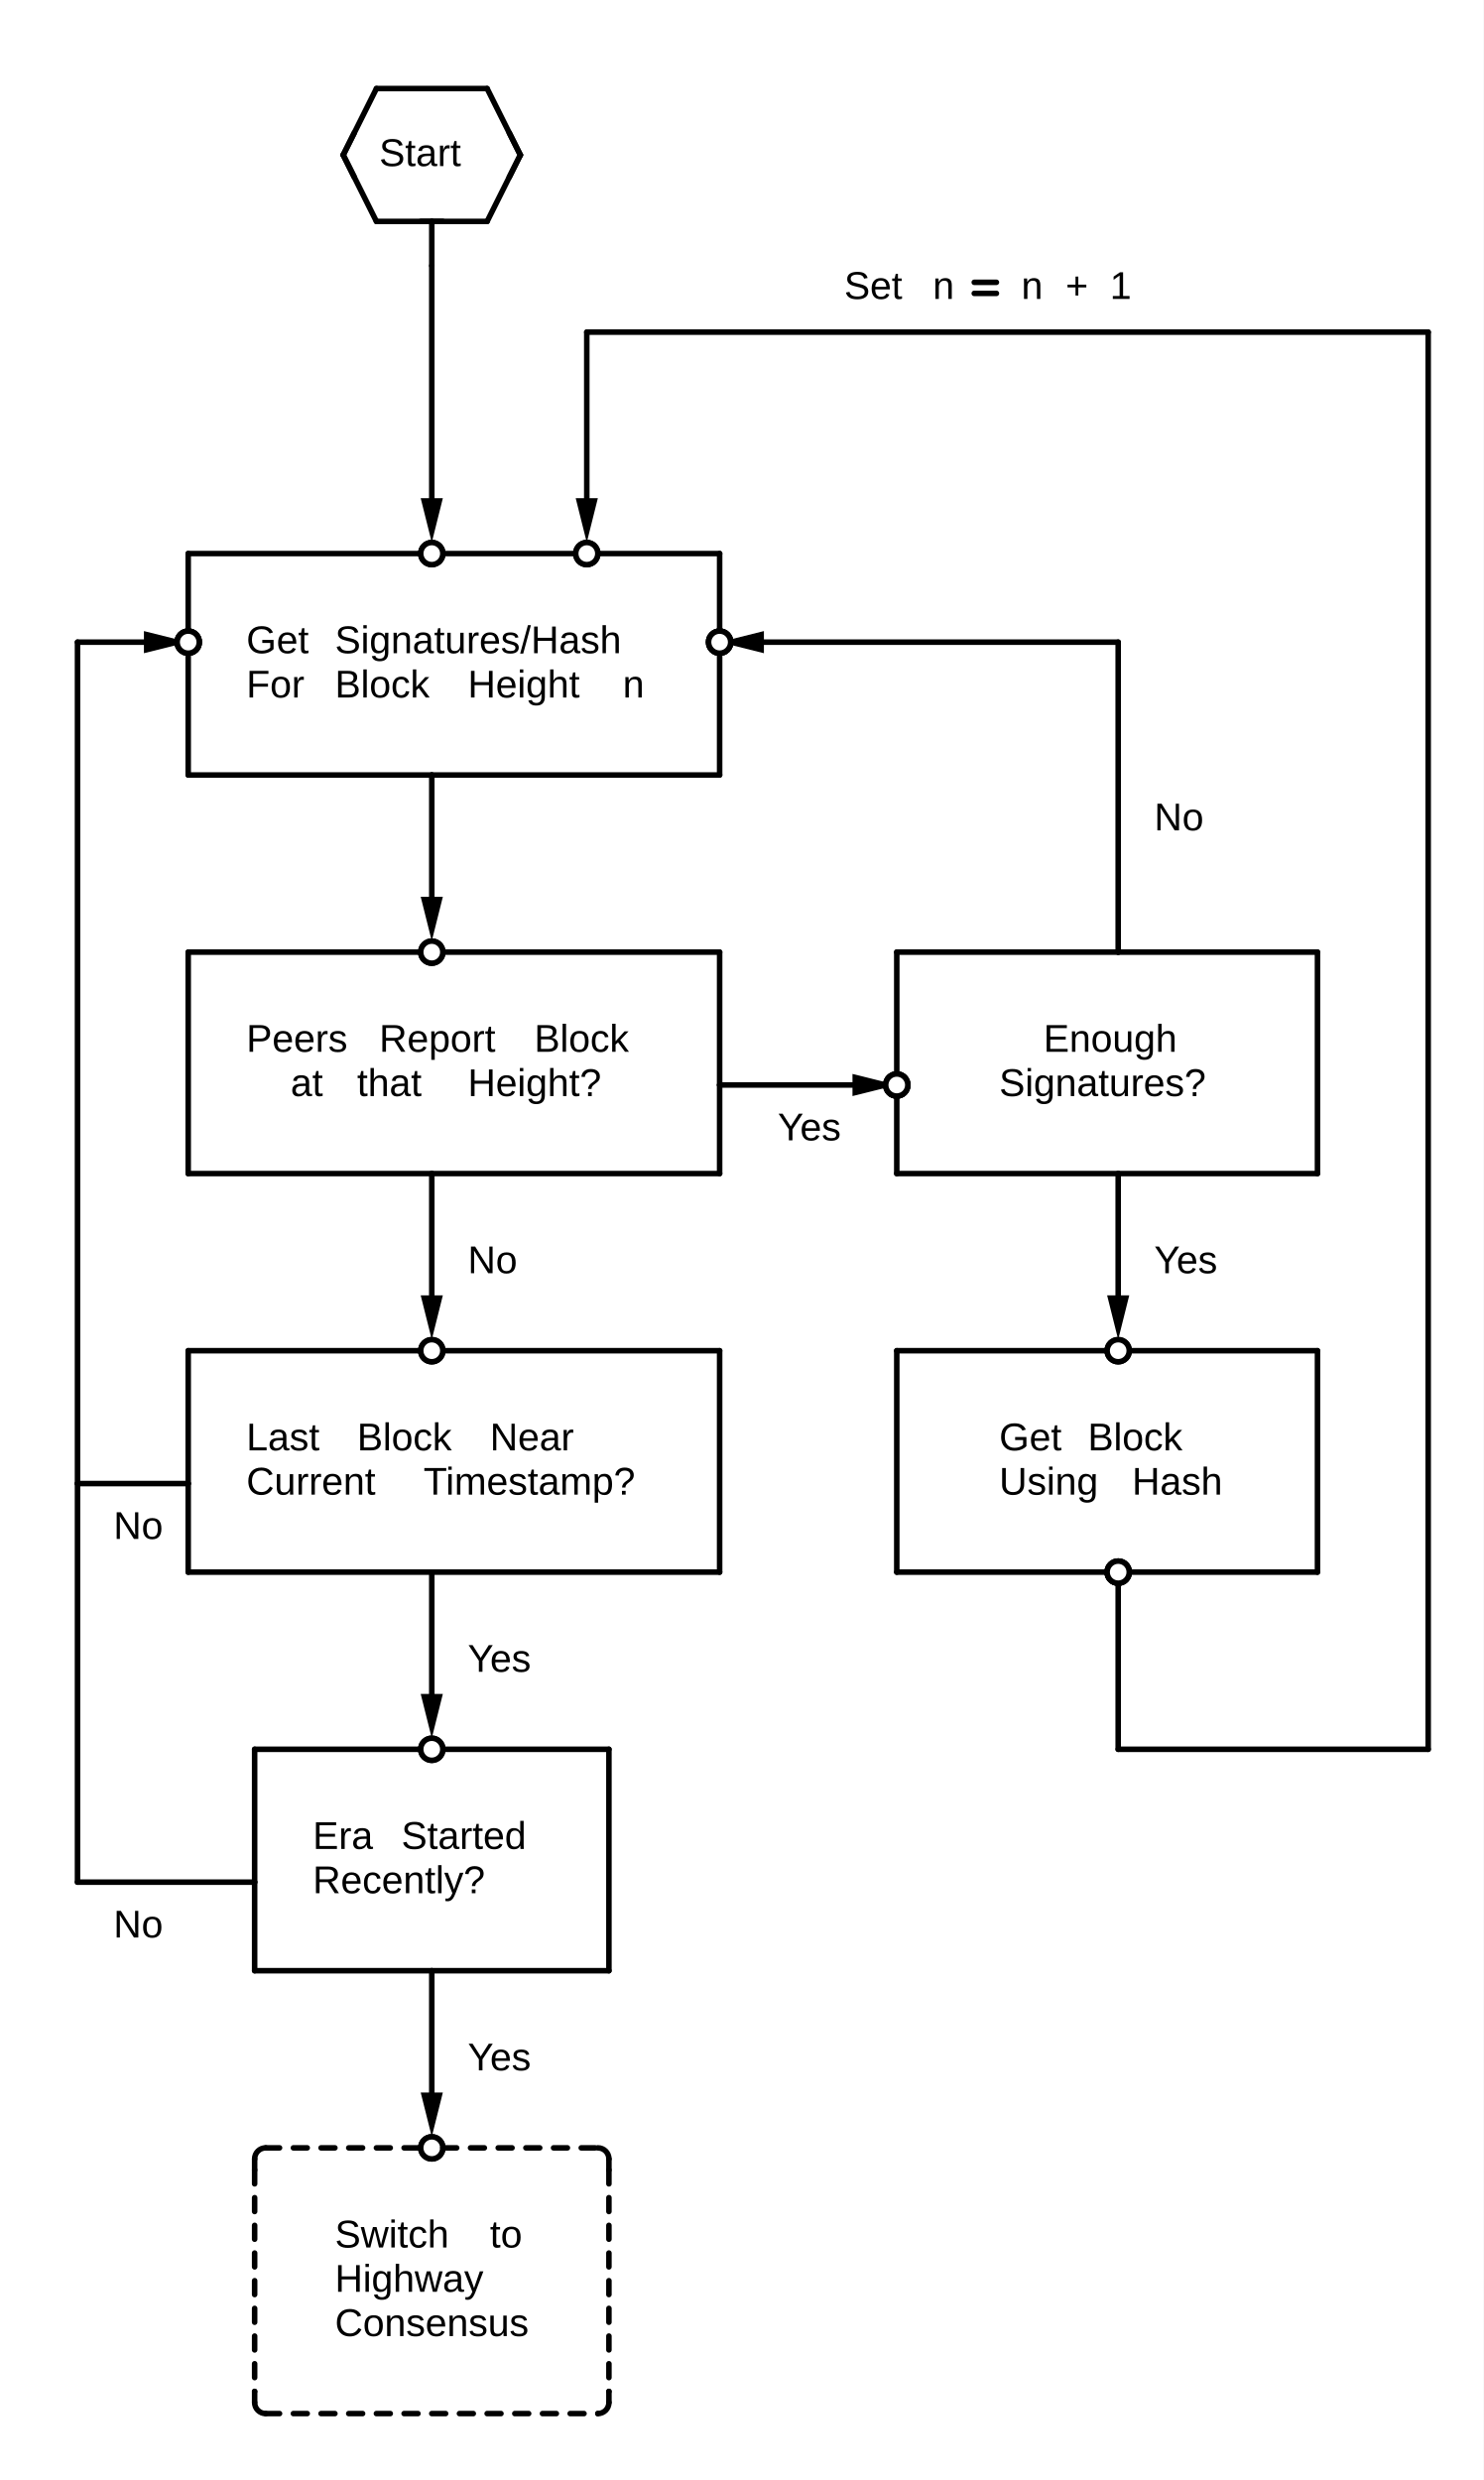
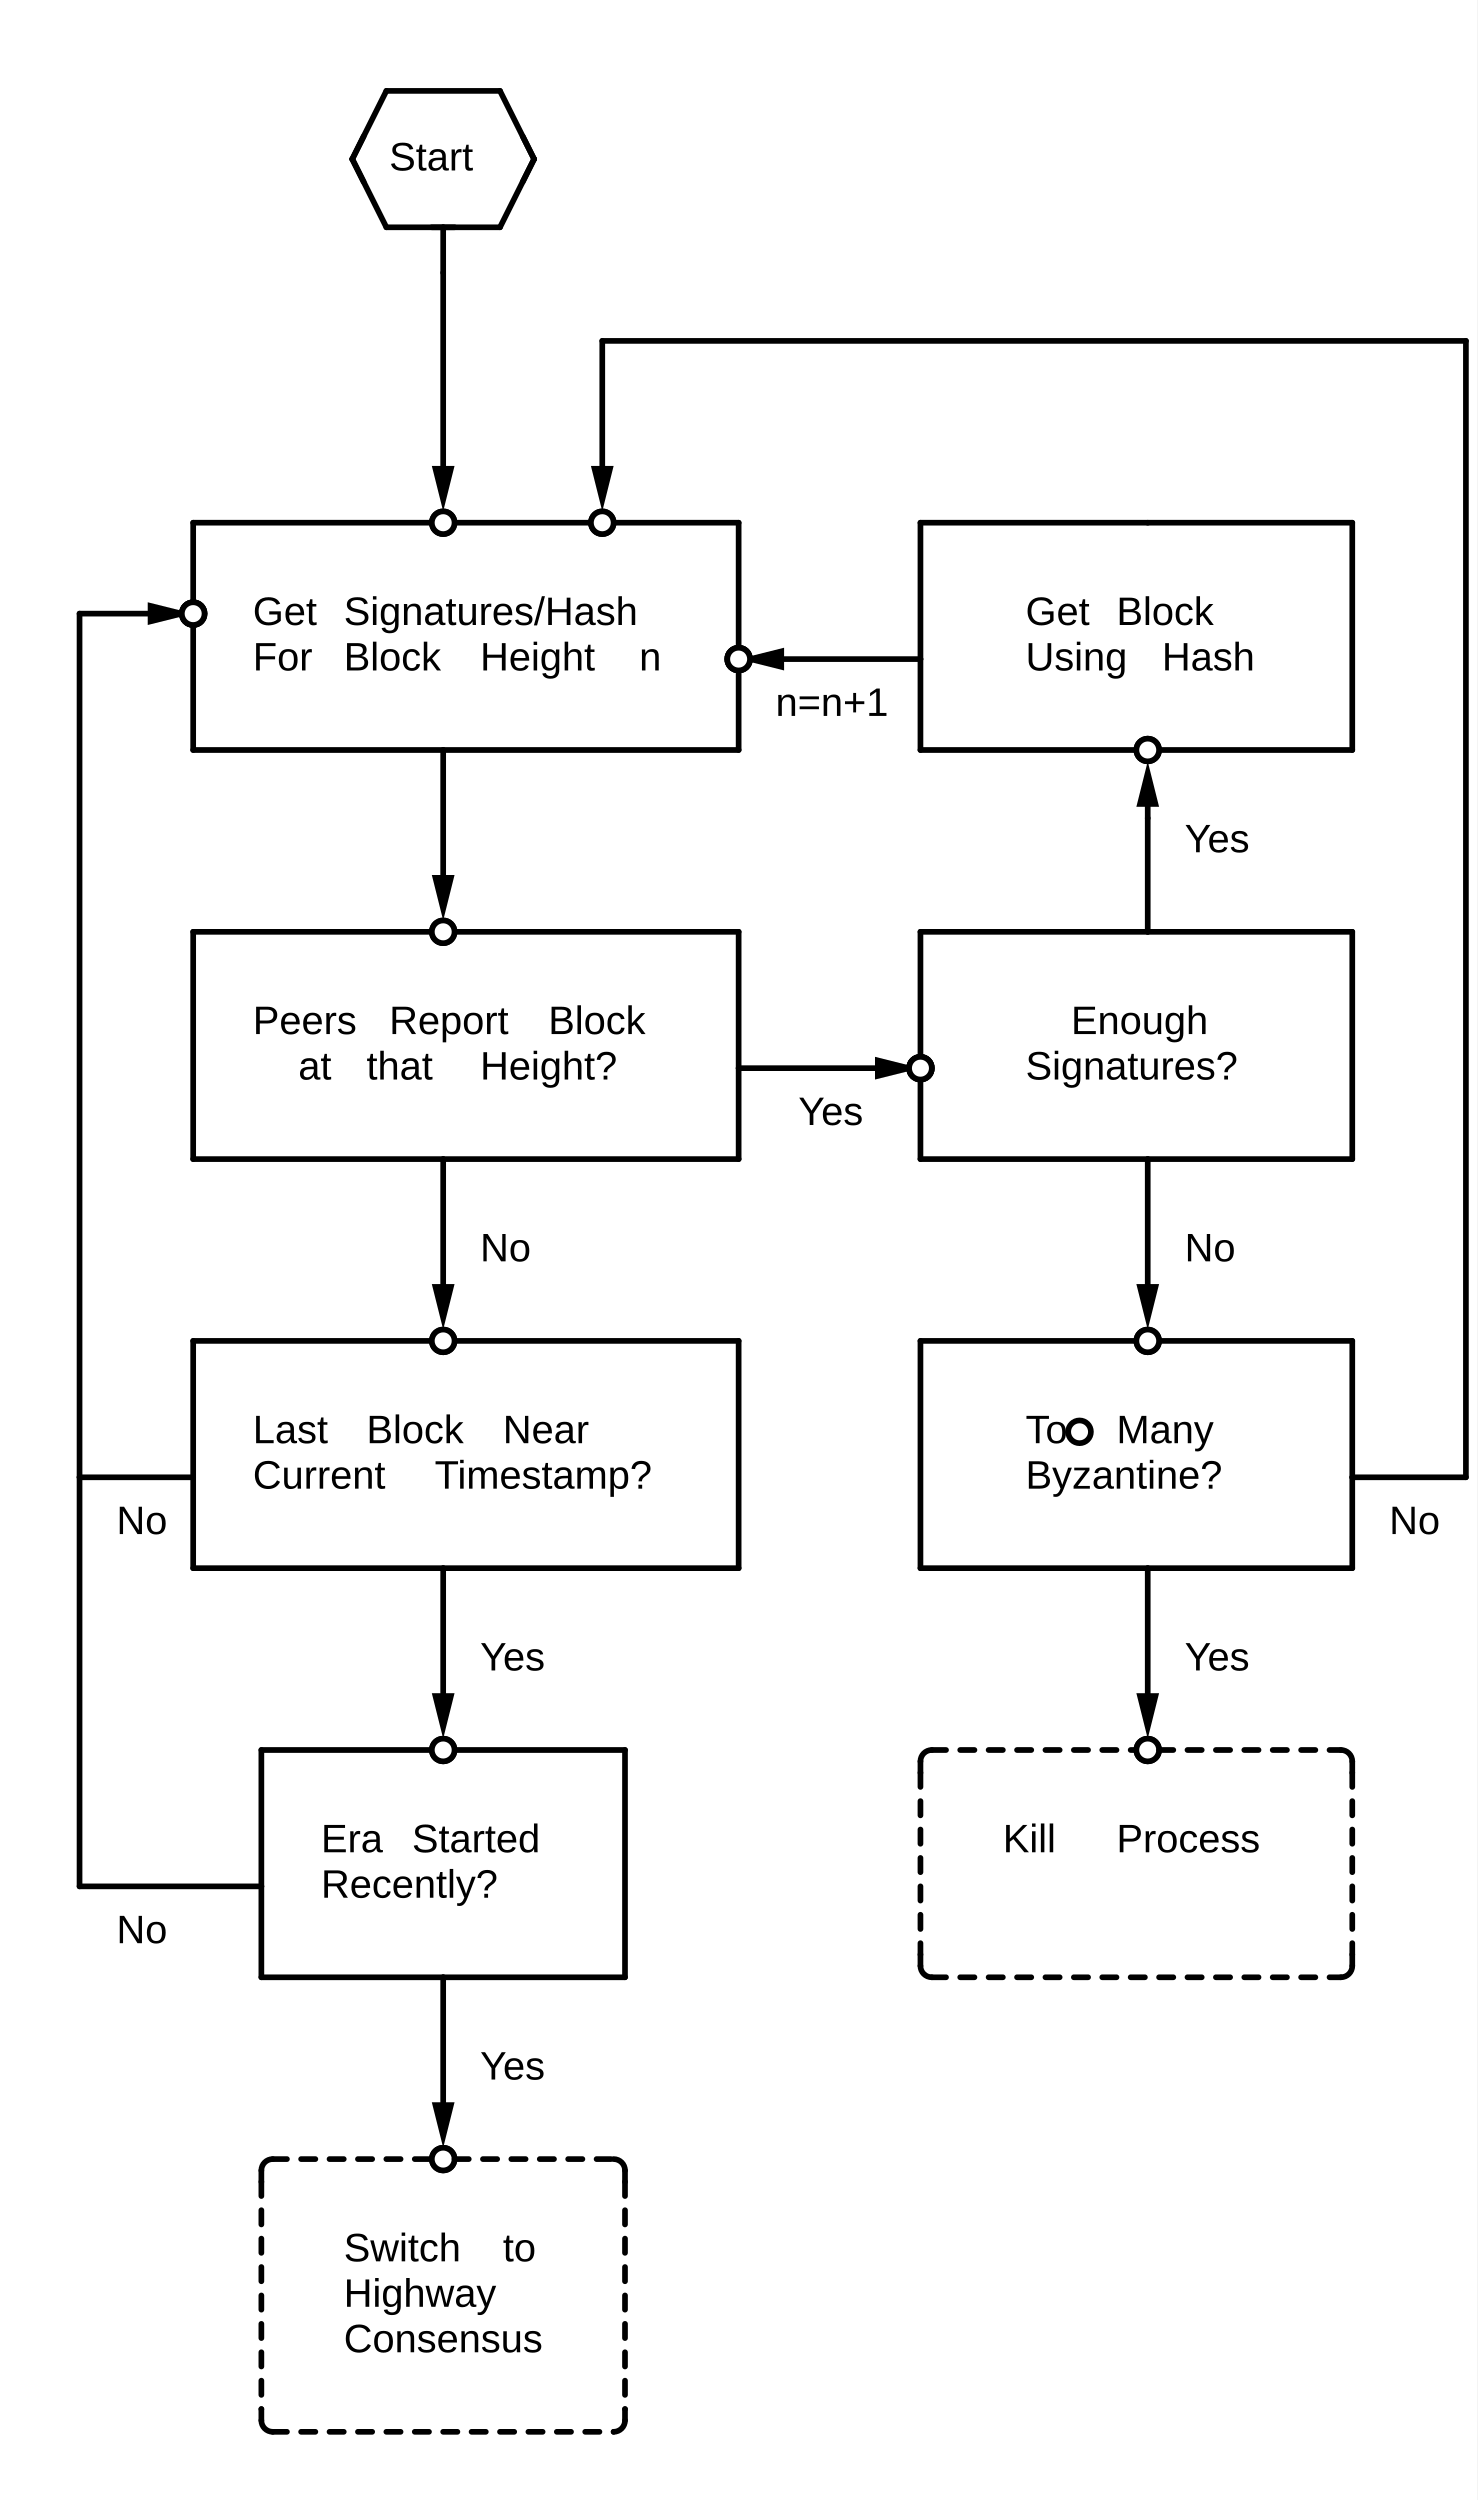
- <svg xmlns="http://www.w3.org/2000/svg" class="bob" font-family="arial" font-size="14" height="896" width="536">
+ <svg xmlns="http://www.w3.org/2000/svg" class="bob" font-family="arial" font-size="14" height="880" width="520">
  <defs>
    <marker id="triangle" markerHeight="8" markerWidth="8" orient="auto" refX="4" refY="2" viewBox="0 0 8 4">
      <polygon class="fg_fill" points="0,0 0,4 8,2 0,0" />
    </marker>
    <marker id="clear_triangle" markerHeight="10" markerWidth="10" orient="auto" refX="1" refY="7" viewBox="0 0 20 14">
      <polygon class="bg_fill fg_stroke" points="2,2 2,12 18,7 2,2" />
    </marker>
    <marker id="circle" markerHeight="5" markerWidth="5" orient="auto" refX="10" refY="10" viewBox="0 0 20 20">
      <circle class="fg_fill" cx="10" cy="10" r="8" />
    </marker>
    <marker id="square" markerHeight="5" markerWidth="5" orient="auto" refX="10" refY="10" viewBox="0 0 20 20">
      <rect class="fg_fill" height="20" width="20" x="0" y="0" />
    </marker>
    <marker id="open_circle" markerHeight="10" markerWidth="10" orient="auto" refX="10" refY="10" viewBox="0 0 20 20">
      <circle class="bg_fill fg_stroke" cx="10" cy="10" r="4" />
    </marker>
    <marker id="big_open_circle" markerHeight="20" markerWidth="20" orient="auto" refX="20" refY="20" viewBox="0 0 40 40">
      <circle class="bg_fill fg_stroke" cx="20" cy="20" r="6" />
    </marker>
  </defs>
  <style type="text/css">

rect.backdrop {
    fill: white;
}

.fg_fill {
    fill: black;
}


.bg_fill {
    fill: white;
}

.fg_stroke {
    stroke: black;
    stroke-width: 2;
}

.no_fill {
    fill: none;
}

.dashed {
    stroke-dasharray: 5;
}


text{
    fill: black;
}

line, path {
    stroke-linecap: round;
    stroke-linejoin: miter;
    stroke-opacity: 1;
    fill-opacity: 1;
}




tspan.head{
    fill: none;
    stroke: none;
}
    
</style>
-   <rect class="backdrop" height="896" width="536" x="0" y="0" />
-   <g>
-     <line class="fg_stroke" x1="28" x2="28" y1="232" y2="536" />
-     <line class="fg_stroke" marker-end="url(#triangle)" x1="28" x2="60" y1="232" y2="232" />
-     <line class="fg_stroke" x1="28" x2="28" y1="536" y2="680" />
-     <line class="fg_stroke" x1="28" x2="68" y1="536" y2="536" />
-     <line class="fg_stroke" x1="28" x2="92" y1="680" y2="680" />
-     <line class="fg_stroke" x1="68" x2="68" y1="488" y2="536" />
-     <line class="fg_stroke" x1="68" x2="68" y1="536" y2="568" />
-     <line class="fg_stroke" x1="68" x2="156" y1="568" y2="568" />
-     <line class="fg_stroke" x1="92" x2="92" y1="632" y2="680" />
-     <line class="fg_stroke" x1="92" x2="92" y1="680" y2="712" />
-     <line class="fg_stroke" x1="92" x2="156" y1="712" y2="712" />
-     <line class="fg_stroke" marker-end="url(#triangle)" x1="156" x2="156" y1="568" y2="620" />
-     <line class="fg_stroke" x1="156" x2="260" y1="568" y2="568" />
-     <line class="fg_stroke" marker-end="url(#triangle)" x1="156" x2="156" y1="712" y2="764" />
-     <line class="fg_stroke" x1="156" x2="220" y1="712" y2="712" />
-     <line class="fg_stroke" x1="220" x2="220" y1="632" y2="712" />
-     <line class="fg_stroke" x1="260" x2="260" y1="488" y2="568" />
-     <line class="fg_stroke" marker-end="url(#open_circle)" x1="68" x2="156" y1="488" y2="488" />
-     <line class="fg_stroke" marker-end="url(#open_circle)" x1="92" x2="156" y1="632" y2="632" />
-     <line class="fg_stroke" marker-start="url(#open_circle)" x1="156" x2="260" y1="488" y2="488" />
-     <line class="fg_stroke" marker-start="url(#open_circle)" x1="156" x2="220" y1="632" y2="632" />
-   </g>
-   <g>
-     <line class="fg_stroke" x1="68" x2="156" y1="280" y2="280" />
-     <line class="fg_stroke" marker-end="url(#triangle)" x1="156" x2="156" y1="280" y2="332" />
-     <line class="fg_stroke" x1="156" x2="260" y1="280" y2="280" />
-     <line class="fg_stroke" marker-start="url(#open_circle)" x1="68" x2="68" y1="232" y2="280" />
-     <line class="fg_stroke" marker-start="url(#open_circle)" x1="260" x2="260" y1="232" y2="280" />
+   <rect class="backdrop" height="880" width="520" x="0" y="0" />
+   <g>
+     <line class="fg_stroke" x1="28" x2="28" y1="216" y2="520" />
+     <line class="fg_stroke" marker-end="url(#triangle)" x1="28" x2="60" y1="216" y2="216" />
+     <line class="fg_stroke" x1="28" x2="28" y1="520" y2="664" />
+     <line class="fg_stroke" x1="28" x2="68" y1="520" y2="520" />
+     <line class="fg_stroke" x1="28" x2="92" y1="664" y2="664" />
+     <line class="fg_stroke" x1="68" x2="68" y1="472" y2="520" />
+     <line class="fg_stroke" x1="68" x2="68" y1="520" y2="552" />
+     <line class="fg_stroke" x1="68" x2="156" y1="552" y2="552" />
+     <line class="fg_stroke" x1="92" x2="92" y1="616" y2="664" />
+     <line class="fg_stroke" x1="92" x2="92" y1="664" y2="696" />
+     <line class="fg_stroke" x1="92" x2="156" y1="696" y2="696" />
+     <line class="fg_stroke" marker-end="url(#triangle)" x1="156" x2="156" y1="552" y2="604" />
+     <line class="fg_stroke" x1="156" x2="260" y1="552" y2="552" />
+     <line class="fg_stroke" marker-end="url(#triangle)" x1="156" x2="156" y1="696" y2="748" />
+     <line class="fg_stroke" x1="156" x2="220" y1="696" y2="696" />
+     <line class="fg_stroke" x1="220" x2="220" y1="616" y2="696" />
+     <line class="fg_stroke" x1="260" x2="260" y1="472" y2="552" />
+     <line class="fg_stroke" marker-end="url(#open_circle)" x1="68" x2="156" y1="472" y2="472" />
+     <line class="fg_stroke" marker-end="url(#open_circle)" x1="92" x2="156" y1="616" y2="616" />
+     <line class="fg_stroke" marker-start="url(#open_circle)" x1="156" x2="260" y1="472" y2="472" />
+     <line class="fg_stroke" marker-start="url(#open_circle)" x1="156" x2="220" y1="616" y2="616" />
+   </g>
+   <g>
+     <line class="fg_stroke" x1="68" x2="156" y1="264" y2="264" />
+     <line class="fg_stroke" marker-end="url(#triangle)" x1="156" x2="156" y1="264" y2="316" />
+     <line class="fg_stroke" x1="156" x2="260" y1="264" y2="264" />
+     <line class="fg_stroke" marker-start="url(#open_circle)" x1="68" x2="68" y1="216" y2="264" />
+     <line class="fg_stroke" marker-start="url(#open_circle)" x1="260" x2="260" y1="232" y2="264" />
    <line class="fg_stroke" marker-start="url(#open_circle)" x1="260" x2="264" y1="232" y2="232" />
  </g>
  <g>
-     <line class="fg_stroke" x1="68" x2="68" y1="344" y2="424" />
-     <line class="fg_stroke" x1="68" x2="156" y1="424" y2="424" />
-     <line class="fg_stroke" marker-end="url(#triangle)" x1="156" x2="156" y1="424" y2="476" />
-     <line class="fg_stroke" x1="156" x2="260" y1="424" y2="424" />
-     <line class="fg_stroke" x1="260" x2="260" y1="392" y2="424" />
-     <line class="fg_stroke" marker-end="url(#triangle)" x1="260" x2="316" y1="392" y2="392" />
-     <line class="fg_stroke" marker-end="url(#open_circle)" x1="68" x2="156" y1="344" y2="344" />
-     <line class="fg_stroke" marker-start="url(#open_circle)" x1="156" x2="260" y1="344" y2="344" />
-   </g>
-   <g>
-     <line class="fg_stroke" x1="92" x2="92" y1="780" y2="784" />
-     <line class="fg_stroke dashed" x1="92" x2="92" y1="784" y2="864" />
-     <path class="fg_stroke no_fill" d="M 96 776 A 4 4 0 0 0 92 780" />
-   </g>
-   <g>
-     <line class="fg_stroke" x1="92" x2="92" y1="868" y2="864" />
-     <path class="fg_stroke no_fill" d="M 92 868 A 4 4 0 0 0 96 872" />
+     <line class="fg_stroke" x1="68" x2="68" y1="328" y2="408" />
+     <line class="fg_stroke" x1="68" x2="156" y1="408" y2="408" />
+     <line class="fg_stroke" marker-end="url(#triangle)" x1="156" x2="156" y1="408" y2="460" />
+     <line class="fg_stroke" x1="156" x2="260" y1="408" y2="408" />
+     <line class="fg_stroke" x1="260" x2="260" y1="376" y2="408" />
+     <line class="fg_stroke" marker-end="url(#triangle)" x1="260" x2="316" y1="376" y2="376" />
+     <line class="fg_stroke" marker-end="url(#open_circle)" x1="68" x2="156" y1="328" y2="328" />
+     <line class="fg_stroke" marker-start="url(#open_circle)" x1="156" x2="260" y1="328" y2="328" />
+   </g>
+   <g>
+     <line class="fg_stroke" x1="92" x2="92" y1="764" y2="768" />
+     <line class="fg_stroke dashed" x1="92" x2="92" y1="768" y2="848" />
+     <path class="fg_stroke no_fill" d="M 96 760 A 4 4 0 0 0 92 764" />
+   </g>
+   <g>
+     <line class="fg_stroke" x1="92" x2="92" y1="852" y2="848" />
+     <path class="fg_stroke no_fill" d="M 92 852 A 4 4 0 0 0 96 856" />
  </g>
  <g>
    <line class="fg_stroke" x1="124" x2="128" y1="56" y2="48" />
    <line class="fg_stroke" x1="124" x2="128" y1="56" y2="64" />
    <line class="fg_stroke" x1="136" x2="124" y1="32" y2="56" />
    <line class="fg_stroke" x1="136" x2="176" y1="32" y2="32" />
    <line class="fg_stroke" x1="136" x2="124" y1="80" y2="56" />
    <line class="fg_stroke" x1="136" x2="176" y1="80" y2="80" />
    <line class="fg_stroke" x1="176" x2="188" y1="32" y2="56" />
    <line class="fg_stroke" x1="176" x2="188" y1="80" y2="56" />
    <line class="fg_stroke" x1="188" x2="184" y1="56" y2="48" />
    <line class="fg_stroke" x1="188" x2="184" y1="56" y2="64" />
  </g>
  <g>
    <line class="fg_stroke" x1="152" x2="156" y1="80" y2="80" />
    <line class="fg_stroke" x1="156" x2="156" y1="80" y2="96" />
    <line class="fg_stroke" x1="156" x2="160" y1="80" y2="80" />
-     <line class="fg_stroke" marker-end="url(#triangle)" x1="156" x2="156" y1="96" y2="188" />
-   </g>
-   <g>
-     <line class="fg_stroke" marker-end="url(#triangle)" x1="212" x2="212" y1="120" y2="188" />
+     <line class="fg_stroke" marker-end="url(#triangle)" x1="156" x2="156" y1="96" y2="172" />
+   </g>
+   <g>
+     <line class="fg_stroke" marker-end="url(#triangle)" x1="212" x2="212" y1="120" y2="172" />
    <line class="fg_stroke" x1="212" x2="516" y1="120" y2="120" />
-     <line class="fg_stroke" x1="516" x2="516" y1="120" y2="632" />
-   </g>
-   <g>
-     <line class="fg_stroke" x1="220" x2="220" y1="780" y2="784" />
-     <line class="fg_stroke dashed" x1="220" x2="220" y1="784" y2="864" />
-     <path class="fg_stroke no_fill" d="M 220 780 A 4 4 0 0 0 216 776" />
-   </g>
-   <g>
-     <line class="fg_stroke" x1="220" x2="220" y1="868" y2="864" />
-     <path class="fg_stroke no_fill" d="M 216 872 A 4 4 0 0 0 220 868" />
-   </g>
-   <g>
-     <line class="fg_stroke" x1="260" x2="260" y1="344" y2="392" />
+     <line class="fg_stroke" x1="516" x2="516" y1="120" y2="520" />
+   </g>
+   <g>
+     <line class="fg_stroke" x1="220" x2="220" y1="764" y2="768" />
+     <line class="fg_stroke dashed" x1="220" x2="220" y1="768" y2="848" />
+     <path class="fg_stroke no_fill" d="M 220 764 A 4 4 0 0 0 216 760" />
+   </g>
+   <g>
+     <line class="fg_stroke" x1="220" x2="220" y1="852" y2="848" />
+     <path class="fg_stroke no_fill" d="M 216 856 A 4 4 0 0 0 220 852" />
+   </g>
+   <g>
+     <line class="fg_stroke" x1="260" x2="260" y1="328" y2="376" />
  </g>
  <g>
    <line class="fg_stroke" marker-end="url(#triangle)" x1="272" x2="268" y1="232" y2="232" />
-     <line class="fg_stroke" x1="272" x2="404" y1="232" y2="232" />
-     <line class="fg_stroke" x1="404" x2="404" y1="232" y2="344" />
-     <line class="fg_stroke" x1="404" x2="476" y1="344" y2="344" />
-     <line class="fg_stroke" x1="476" x2="476" y1="344" y2="424" />
-   </g>
-   <g>
-     <line class="fg_stroke" x1="324" x2="404" y1="344" y2="344" />
-     <line class="fg_stroke" marker-end="url(#open_circle)" x1="324" x2="324" y1="344" y2="392" />
-     <line class="fg_stroke" marker-start="url(#open_circle)" x1="324" x2="320" y1="392" y2="392" />
-     <line class="fg_stroke" marker-start="url(#open_circle)" x1="324" x2="324" y1="392" y2="424" />
-   </g>
-   <g>
-     <line class="fg_stroke" x1="324" x2="404" y1="424" y2="424" />
-     <line class="fg_stroke" marker-end="url(#triangle)" x1="404" x2="404" y1="424" y2="476" />
-     <line class="fg_stroke" x1="404" x2="476" y1="424" y2="424" />
-   </g>
-   <g>
-     <line class="fg_stroke" x1="324" x2="324" y1="488" y2="568" />
-     <line class="fg_stroke" marker-end="url(#open_circle)" x1="324" x2="404" y1="488" y2="488" />
-     <line class="fg_stroke" marker-end="url(#open_circle)" x1="324" x2="404" y1="568" y2="568" />
-     <line class="fg_stroke" marker-start="url(#open_circle)" x1="404" x2="476" y1="488" y2="488" />
-     <line class="fg_stroke" marker-start="url(#open_circle)" x1="404" x2="404" y1="568" y2="632" />
-     <line class="fg_stroke" marker-start="url(#open_circle)" x1="404" x2="476" y1="568" y2="568" />
-   </g>
-   <g>
-     <line class="fg_stroke" x1="352" x2="360" y1="102" y2="102" />
-   </g>
-   <g>
-     <line class="fg_stroke" x1="352" x2="360" y1="106" y2="106" />
-   </g>
-   <g>
-     <line class="fg_stroke" x1="404" x2="516" y1="632" y2="632" />
-   </g>
-   <g>
-     <line class="fg_stroke" x1="476" x2="476" y1="488" y2="568" />
-   </g>
-   <g>
-     <line class="fg_stroke dashed" x1="96" x2="152" y1="776" y2="776" />
-     <line class="fg_stroke" marker-start="url(#open_circle)" x1="156" x2="152" y1="776" y2="776" />
-     <line class="fg_stroke" marker-start="url(#open_circle)" x1="156" x2="160" y1="776" y2="776" />
-   </g>
-   <g>
-     <line class="fg_stroke dashed" x1="96" x2="216" y1="872" y2="872" />
-   </g>
-   <g>
-     <line class="fg_stroke dashed" x1="160" x2="216" y1="776" y2="776" />
-   </g>
-   <g>
-     <text class="fg_fill" x="41" y="556">
+     <line class="fg_stroke" x1="272" x2="324" y1="232" y2="232" />
+     <line class="fg_stroke" x1="324" x2="324" y1="184" y2="232" />
+     <line class="fg_stroke" x1="324" x2="404" y1="184" y2="184" />
+     <line class="fg_stroke" x1="324" x2="324" y1="232" y2="264" />
+     <line class="fg_stroke" x1="404" x2="476" y1="184" y2="184" />
+     <line class="fg_stroke" x1="476" x2="476" y1="184" y2="264" />
+     <line class="fg_stroke" marker-end="url(#open_circle)" x1="324" x2="404" y1="264" y2="264" />
+     <line class="fg_stroke" marker-start="url(#open_circle)" x1="404" x2="476" y1="264" y2="264" />
+   </g>
+   <g>
+     <line class="fg_stroke" x1="324" x2="404" y1="328" y2="328" />
+     <line class="fg_stroke" x1="404" x2="404" y1="288" y2="328" />
+     <line class="fg_stroke" x1="404" x2="476" y1="328" y2="328" />
+     <line class="fg_stroke" x1="476" x2="476" y1="328" y2="408" />
+     <line class="fg_stroke" marker-end="url(#open_circle)" x1="324" x2="324" y1="328" y2="376" />
+     <line class="fg_stroke" marker-start="url(#open_circle)" x1="324" x2="320" y1="376" y2="376" />
+     <line class="fg_stroke" marker-start="url(#open_circle)" x1="324" x2="324" y1="376" y2="408" />
+   </g>
+   <g>
+     <line class="fg_stroke" x1="324" x2="404" y1="408" y2="408" />
+     <line class="fg_stroke" marker-end="url(#triangle)" x1="404" x2="404" y1="408" y2="460" />
+     <line class="fg_stroke" x1="404" x2="476" y1="408" y2="408" />
+   </g>
+   <g>
+     <line class="fg_stroke" x1="324" x2="324" y1="472" y2="552" />
+     <line class="fg_stroke" x1="324" x2="404" y1="552" y2="552" />
+     <line class="fg_stroke" marker-end="url(#triangle)" x1="404" x2="404" y1="552" y2="604" />
+     <line class="fg_stroke" x1="404" x2="476" y1="552" y2="552" />
+     <line class="fg_stroke" x1="476" x2="476" y1="520" y2="552" />
+     <line class="fg_stroke" x1="476" x2="516" y1="520" y2="520" />
+     <line class="fg_stroke" marker-end="url(#open_circle)" x1="324" x2="404" y1="472" y2="472" />
+     <line class="fg_stroke" marker-start="url(#open_circle)" x1="404" x2="476" y1="472" y2="472" />
+   </g>
+   <g>
+     <line class="fg_stroke" x1="324" x2="324" y1="620" y2="624" />
+     <line class="fg_stroke dashed" x1="324" x2="324" y1="624" y2="688" />
+     <path class="fg_stroke no_fill" d="M 328 616 A 4 4 0 0 0 324 620" />
+   </g>
+   <g>
+     <line class="fg_stroke" x1="324" x2="324" y1="692" y2="688" />
+     <path class="fg_stroke no_fill" d="M 324 692 A 4 4 0 0 0 328 696" />
+   </g>
+   <g>
+     <line class="fg_stroke" marker-end="url(#triangle)" x1="404" x2="404" y1="288" y2="276" />
+   </g>
+   <g>
+     <line class="fg_stroke" x1="476" x2="476" y1="472" y2="520" />
+   </g>
+   <g>
+     <line class="fg_stroke" x1="476" x2="476" y1="620" y2="624" />
+     <line class="fg_stroke dashed" x1="476" x2="476" y1="624" y2="688" />
+     <path class="fg_stroke no_fill" d="M 476 620 A 4 4 0 0 0 472 616" />
+   </g>
+   <g>
+     <line class="fg_stroke" x1="476" x2="476" y1="692" y2="688" />
+     <path class="fg_stroke no_fill" d="M 472 696 A 4 4 0 0 0 476 692" />
+   </g>
+   <g>
+     <line class="fg_stroke dashed" x1="96" x2="152" y1="760" y2="760" />
+     <line class="fg_stroke" marker-start="url(#open_circle)" x1="156" x2="152" y1="760" y2="760" />
+     <line class="fg_stroke" marker-start="url(#open_circle)" x1="156" x2="160" y1="760" y2="760" />
+   </g>
+   <g>
+     <line class="fg_stroke dashed" x1="96" x2="216" y1="856" y2="856" />
+   </g>
+   <g>
+     <line class="fg_stroke dashed" x1="160" x2="216" y1="760" y2="760" />
+   </g>
+   <g>
+     <line class="fg_stroke dashed" x1="328" x2="400" y1="616" y2="616" />
+     <line class="fg_stroke" marker-start="url(#open_circle)" x1="404" x2="400" y1="616" y2="616" />
+     <line class="fg_stroke" marker-start="url(#open_circle)" x1="404" x2="408" y1="616" y2="616" />
+   </g>
+   <g>
+     <line class="fg_stroke dashed" x1="328" x2="472" y1="696" y2="696" />
+   </g>
+   <g>
+     <line class="fg_stroke dashed" x1="408" x2="472" y1="616" y2="616" />
+   </g>
+   <g>
+     <text class="fg_fill" x="41" y="540">
No
</text>
  </g>
  <g>
-     <text class="fg_fill" x="41" y="700">
+     <text class="fg_fill" x="41" y="684">
No
</text>
  </g>
  <g>
+     <text class="fg_fill" x="89" y="220">
+ Get
+ </text>
+   </g>
+   <g>
    <text class="fg_fill" x="89" y="236">
- Get
- </text>
-   </g>
-   <g>
-     <text class="fg_fill" x="89" y="252">
For
</text>
  </g>
  <g>
-     <text class="fg_fill" x="89" y="380">
+     <text class="fg_fill" x="89" y="364">
Peers
</text>
  </g>
  <g>
+     <text class="fg_fill" x="89" y="508">
+ Last
+ </text>
+   </g>
+   <g>
    <text class="fg_fill" x="89" y="524">
- Last
- </text>
-   </g>
-   <g>
-     <text class="fg_fill" x="89" y="540">
Current
</text>
  </g>
  <g>
-     <text class="fg_fill" x="105" y="396">
+     <text class="fg_fill" x="105" y="380">
at
</text>
  </g>
  <g>
+     <text class="fg_fill" x="113" y="652">
+ Era
+ </text>
+   </g>
+   <g>
    <text class="fg_fill" x="113" y="668">
- Era
- </text>
-   </g>
-   <g>
-     <text class="fg_fill" x="113" y="684">
Recently?
</text>
  </g>
  <g>
+     <text class="fg_fill" x="121" y="220">
+ Signatures/Hash
+ </text>
+   </g>
+   <g>
    <text class="fg_fill" x="121" y="236">
- Signatures/Hash
- </text>
-   </g>
-   <g>
-     <text class="fg_fill" x="121" y="252">
Block
</text>
  </g>
  <g>
+     <text class="fg_fill" x="121" y="796">
+ Switch
+ </text>
+   </g>
+   <g>
    <text class="fg_fill" x="121" y="812">
- Switch
+ Highway
</text>
  </g>
  <g>
    <text class="fg_fill" x="121" y="828">
- Highway
- </text>
-   </g>
-   <g>
-     <text class="fg_fill" x="121" y="844">
Consensus
</text>
  </g>
  <g>
-     <text class="fg_fill" x="129" y="396">
+     <text class="fg_fill" x="129" y="380">
that
</text>
  </g>
  <g>
-     <text class="fg_fill" x="129" y="524">
+     <text class="fg_fill" x="129" y="508">
Block
</text>
  </g>
  <g>
    <text class="fg_fill" x="137" y="60">
Start
</text>
  </g>
  <g>
-     <text class="fg_fill" x="137" y="380">
+     <text class="fg_fill" x="137" y="364">
Report
</text>
  </g>
  <g>
-     <text class="fg_fill" x="145" y="668">
+     <text class="fg_fill" x="145" y="652">
Started
</text>
  </g>
  <g>
-     <text class="fg_fill" x="153" y="540">
+     <text class="fg_fill" x="153" y="524">
Timestamp?
</text>
  </g>
  <g>
-     <text class="fg_fill" x="169" y="252">
+     <text class="fg_fill" x="169" y="236">
Height
</text>
  </g>
  <g>
-     <text class="fg_fill" x="169" y="396">
+     <text class="fg_fill" x="169" y="380">
Height?
</text>
  </g>
  <g>
-     <text class="fg_fill" x="169" y="460">
+     <text class="fg_fill" x="169" y="444">
No
</text>
  </g>
  <g>
-     <text class="fg_fill" x="169" y="604">
+     <text class="fg_fill" x="169" y="588">
Yes
</text>
  </g>
  <g>
-     <text class="fg_fill" x="169" y="748">
+     <text class="fg_fill" x="169" y="732">
Yes
</text>
  </g>
  <g>
-     <text class="fg_fill" x="177" y="524">
+     <text class="fg_fill" x="177" y="508">
Near
</text>
  </g>
  <g>
-     <text class="fg_fill" x="177" y="812">
+     <text class="fg_fill" x="177" y="796">
to
</text>
  </g>
  <g>
-     <text class="fg_fill" x="193" y="380">
+     <text class="fg_fill" x="193" y="364">
Block
</text>
  </g>
  <g>
-     <text class="fg_fill" x="225" y="252">
+     <text class="fg_fill" x="225" y="236">
n
</text>
  </g>
  <g>
-     <text class="fg_fill" x="281" y="412">
+     <text class="fg_fill" x="273" y="252">
+ n=n+1
+ </text>
+   </g>
+   <g>
+     <text class="fg_fill" x="281" y="396">
Yes
</text>
  </g>
  <g>
-     <text class="fg_fill" x="305" y="108">
- Set
- </text>
-   </g>
-   <g>
-     <text class="fg_fill" x="337" y="108">
- n
- </text>
-   </g>
-   <g>
-     <text class="fg_fill" x="361" y="396">
+     <text class="fg_fill" x="353" y="652">
+ Kill
+ </text>
+   </g>
+   <g>
+     <text class="fg_fill" x="361" y="220">
+ Get
+ </text>
+   </g>
+   <g>
+     <text class="fg_fill" x="361" y="236">
+ Using
+ </text>
+   </g>
+   <g>
+     <text class="fg_fill" x="361" y="380">
Signatures?
</text>
  </g>
  <g>
+     <text class="fg_fill" x="361" y="508">
+ To
+ </text>
+   </g>
+   <g>
    <text class="fg_fill" x="361" y="524">
- Get
- </text>
-   </g>
-   <g>
-     <text class="fg_fill" x="361" y="540">
- Using
- </text>
-   </g>
-   <g>
-     <text class="fg_fill" x="369" y="108">
- n
- </text>
-   </g>
-   <g>
-     <text class="fg_fill" x="377" y="380">
+ Byzantine?
+ </text>
+   </g>
+   <g>
+     <text class="fg_fill" x="377" y="364">
Enough
</text>
  </g>
  <g>
-     <text class="fg_fill" x="385" y="108">
- +
- </text>
-   </g>
-   <g>
-     <text class="fg_fill" x="393" y="524">
+     <text class="fg_fill" x="393" y="220">
Block
</text>
  </g>
  <g>
-     <text class="fg_fill" x="401" y="108">
- 1
- </text>
-   </g>
-   <g>
-     <text class="fg_fill" x="409" y="540">
+     <text class="fg_fill" x="393" y="508">
+ Many
+ </text>
+   </g>
+   <g>
+     <text class="fg_fill" x="393" y="652">
+ Process
+ </text>
+   </g>
+   <g>
+     <text class="fg_fill" x="409" y="236">
Hash
</text>
  </g>
  <g>
    <text class="fg_fill" x="417" y="300">
+ Yes
+ </text>
+   </g>
+   <g>
+     <text class="fg_fill" x="417" y="444">
No
</text>
  </g>
  <g>
-     <text class="fg_fill" x="417" y="460">
+     <text class="fg_fill" x="417" y="588">
Yes
</text>
  </g>
  <g>
-     <line class="fg_stroke" marker-end="url(#open_circle)" x1="68" x2="68" y1="200" y2="232" />
-     <line class="fg_stroke" marker-end="url(#open_circle)" x1="68" x2="156" y1="200" y2="200" />
-     <line class="fg_stroke" marker-start="url(#open_circle)" x1="68" x2="64" y1="232" y2="232" />
-     <line class="fg_stroke" marker-end="url(#open_circle)" marker-start="url(#open_circle)" x1="156" x2="212" y1="200" y2="200" />
-     <line class="fg_stroke" marker-start="url(#open_circle)" x1="212" x2="260" y1="200" y2="200" />
-     <line class="fg_stroke" marker-end="url(#open_circle)" x1="260" x2="260" y1="200" y2="232" />
+     <text class="fg_fill" x="489" y="540">
+ No
+ </text>
+   </g>
+   <g>
+     <line class="fg_stroke" marker-end="url(#open_circle)" x1="68" x2="68" y1="184" y2="216" />
+     <line class="fg_stroke" marker-end="url(#open_circle)" x1="68" x2="156" y1="184" y2="184" />
+     <line class="fg_stroke" marker-start="url(#open_circle)" x1="68" x2="64" y1="216" y2="216" />
+     <line class="fg_stroke" marker-end="url(#open_circle)" marker-start="url(#open_circle)" x1="156" x2="212" y1="184" y2="184" />
+     <line class="fg_stroke" marker-start="url(#open_circle)" x1="212" x2="260" y1="184" y2="184" />
+     <line class="fg_stroke" marker-end="url(#open_circle)" x1="260" x2="260" y1="184" y2="232" />
+   </g>
+   <g>
+     <line class="fg_stroke" marker-start="url(#open_circle)" x1="380" x2="376" y1="504" y2="504" />
  </g>
</svg>
